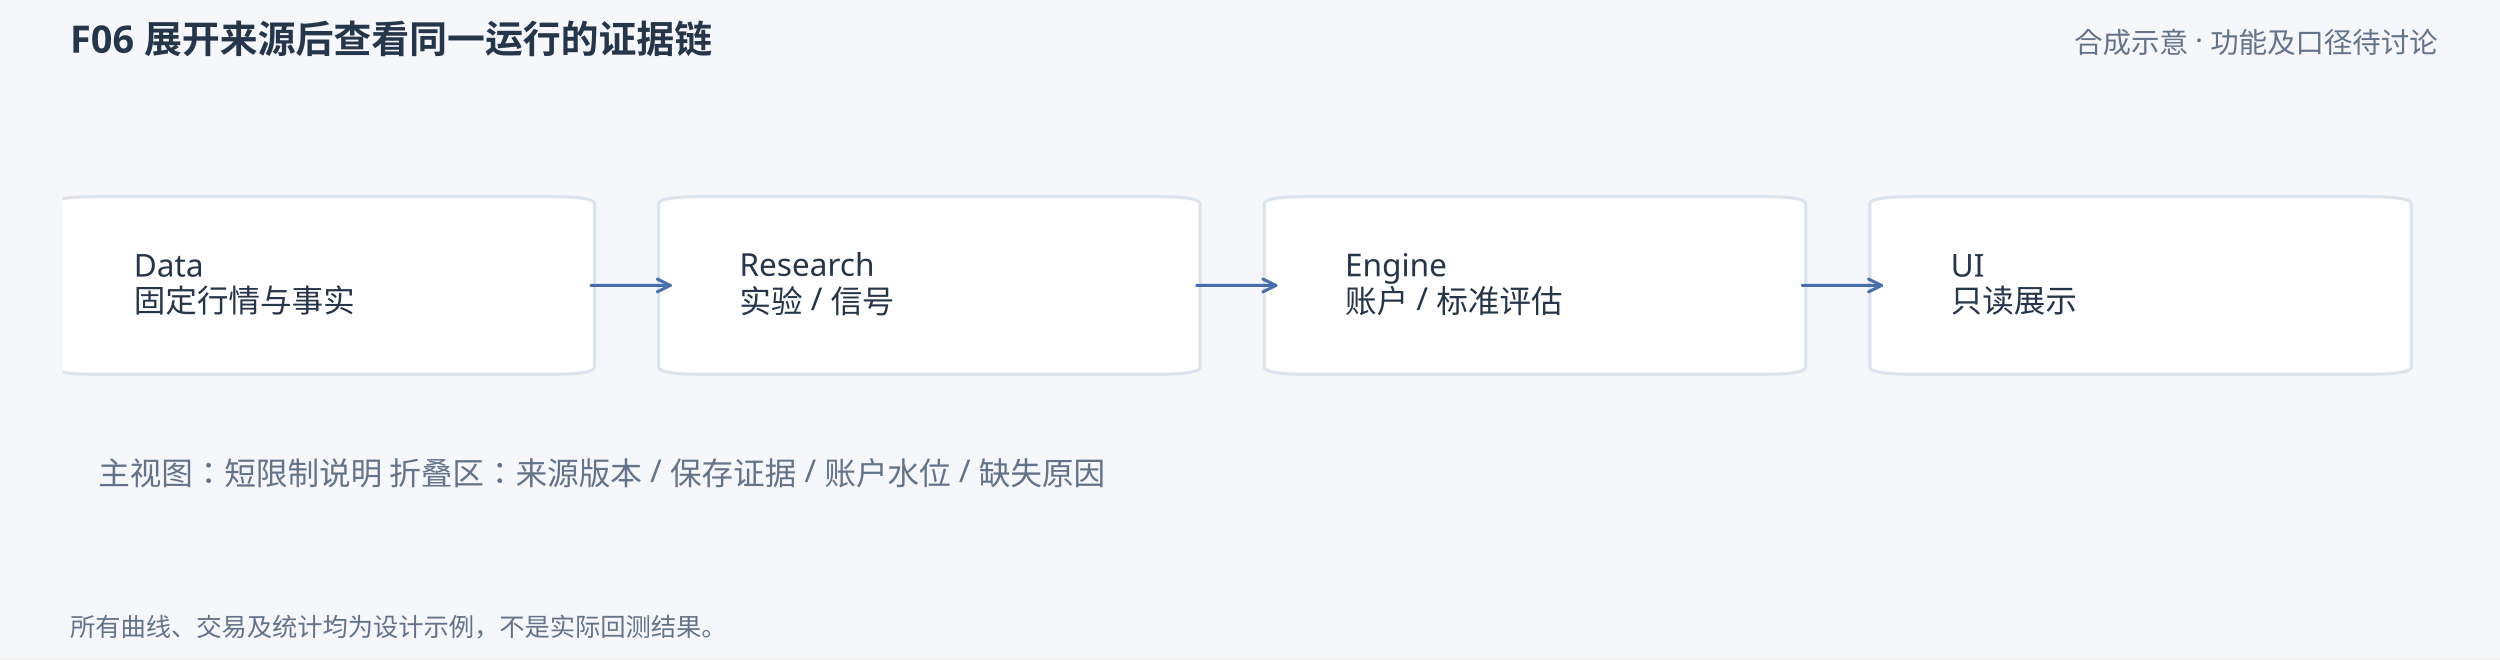
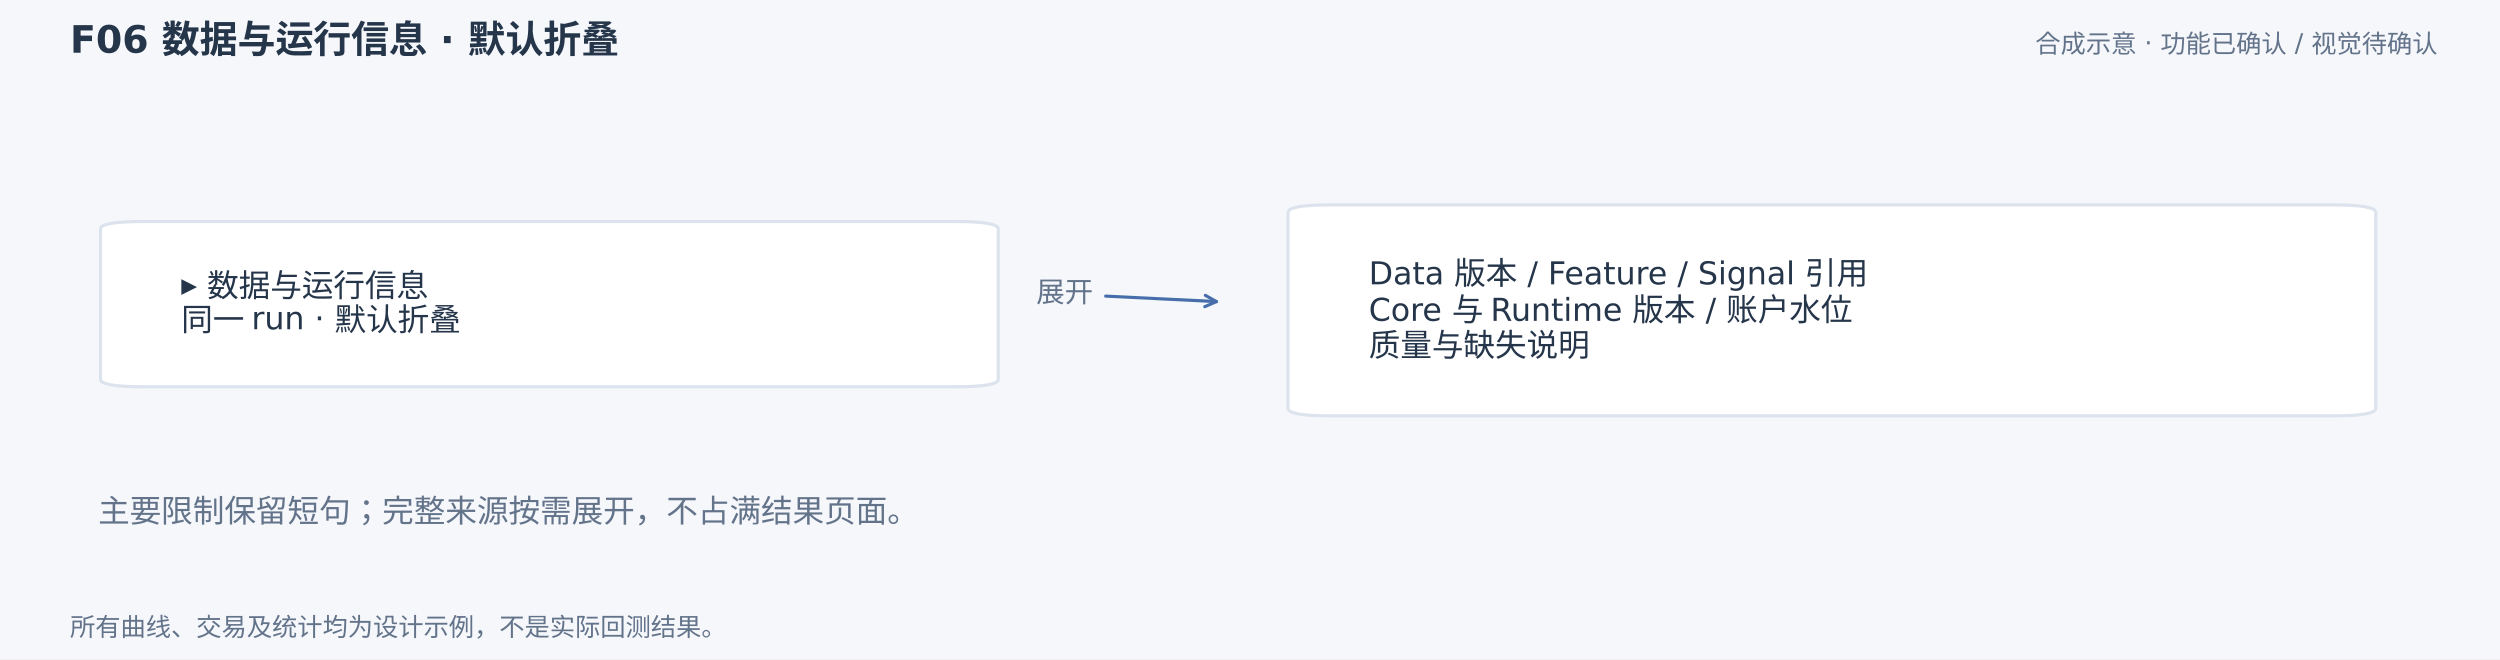
<svg xmlns="http://www.w3.org/2000/svg" width="792pt" height="208.8pt" viewBox="0 0 792 208.8" version="1.1">
  <defs>
    <style type="text/css">*{stroke-linejoin: round; stroke-linecap: butt}</style>
  </defs>
  <g id="figure_1">
    <g id="patch_1">
      <path d="M 0 208.8 L 792 208.8 L 792 0 L 0 0 z " style="fill: #f5f7fb" />
    </g>
    <g id="axes_1">
      <g id="patch_2">
-         <path d="M 30.334 118.582 L 174.794 118.582 Q 188.338 118.582 188.338 116.214 L 188.338 64.649 Q 188.338 62.281 174.794 62.281 L 30.334 62.281 Q 16.79 62.281 16.79 64.649 L 16.79 116.214 Q 16.79 118.582 30.334 118.582 z " clip-path="url(#pa793457d16)" style="fill: #ffffff; stroke: #dce3ed; stroke-linejoin: miter" />
+         <path d="M 45.382 122.528 L 302.702 122.528 Q 316.246 122.528 316.246 120.16 L 316.246 72.541 Q 316.246 70.174 302.702 70.174 L 45.382 70.174 Q 31.838 70.174 31.838 72.541 L 31.838 120.16 Q 31.838 122.528 45.382 122.528 z " clip-path="url(#pa793457d16)" style="fill: #ffffff; stroke: #dce3ed; stroke-linejoin: miter" />
      </g>
      <g id="patch_3">
-         <path d="M 222.196 118.582 L 366.656 118.582 Q 380.2 118.582 380.2 116.214 L 380.2 64.649 Q 380.2 62.281 366.656 62.281 L 222.196 62.281 Q 208.652 62.281 208.652 64.649 L 208.652 116.214 Q 208.652 118.582 222.196 118.582 z " clip-path="url(#pa793457d16)" style="fill: #ffffff; stroke: #dce3ed; stroke-linejoin: miter" />
+         <path d="M 421.582 131.736 L 739.094 131.736 Q 752.638 131.736 752.638 129.368 L 752.638 67.28 Q 752.638 64.912 739.094 64.912 L 421.582 64.912 Q 408.038 64.912 408.038 67.28 L 408.038 129.368 Q 408.038 131.736 421.582 131.736 z " clip-path="url(#pa793457d16)" style="fill: #ffffff; stroke: #dce3ed; stroke-linejoin: miter" />
+       </g>
+       <g id="text_1">
+         <text style="fill: #25354a; font: 10px 'Hiragino Sans GB', 'DejaVu Sans'" transform="translate(57.42 93.5442)">▸ 数据与运行信息</text>
+         <text style="fill: #25354a; font: 10px 'Hiragino Sans GB', 'DejaVu Sans'" transform="translate(57.42 104.7761)">同一 run · 默认折叠</text>
      </g>
      <g id="patch_4">
-         <path d="M 414.058 118.582 L 558.518 118.582 Q 572.062 118.582 572.062 116.214 L 572.062 64.649 Q 572.062 62.281 558.518 62.281 L 414.058 62.281 Q 400.514 62.281 400.514 64.649 L 400.514 116.214 Q 400.514 118.582 414.058 118.582 z " clip-path="url(#pa793457d16)" style="fill: #ffffff; stroke: #dce3ed; stroke-linejoin: miter" />
-       </g>
-       <g id="patch_5">
-         <path d="M 605.92 118.582 L 750.38 118.582 Q 763.924 118.582 763.924 116.214 L 763.924 64.649 Q 763.924 62.281 750.38 62.281 L 605.92 62.281 Q 592.376 62.281 592.376 64.649 L 592.376 116.214 Q 592.376 118.582 605.92 118.582 z " clip-path="url(#pa793457d16)" style="fill: #ffffff; stroke: #dce3ed; stroke-linejoin: miter" />
-       </g>
-       <g id="text_1">
-         <text style="font-size: 10px; font-family: 'Hiragino Sans GB'; fill: #25354a" transform="translate(42.372 87.62472)">Data</text>
-         <text style="font-size: 10px; font-family: 'Hiragino Sans GB'; fill: #25354a" transform="translate(42.372 98.85659)">固定行情与事实</text>
+         <path d="M 350.282 93.807 Q 368.379 94.7 385.359 95.539 " style="fill: none; stroke: #476eaa; stroke-linecap: round" />
+         <path d="M 381.852 93.564 L 385.359 95.539 L 381.675 97.159 " style="fill: none; stroke: #476eaa; stroke-linecap: round" />
      </g>
      <g id="text_2">
-         <text style="font-size: 10px; font-family: 'Hiragino Sans GB'; fill: #25354a" transform="translate(234.234 87.39034)">Research</text>
-         <text style="font-size: 10px; font-family: 'Hiragino Sans GB'; fill: #25354a" transform="translate(234.234 99.09097)">实验 / 信号</text>
+         <text style="fill: #63738a; font: 9px 'Hiragino Sans GB', 'DejaVu Sans'; text-anchor: start" x="328.284" y="95.693" transform="rotate(-0 328.284 95.69304)">展开</text>
      </g>
      <g id="text_3">
-         <text style="font-size: 10px; font-family: 'Hiragino Sans GB'; fill: #25354a" transform="translate(426.096 87.5205)">Engine</text>
-         <text style="font-size: 10px; font-family: 'Hiragino Sans GB'; fill: #25354a" transform="translate(426.096 99.03112)">账户 / 标准评估</text>
+         <text style="fill: #25354a; font: 10px 'Hiragino Sans GB', 'DejaVu Sans'" transform="translate(433.62 90.08298)">Data 版本 / Feature / Signal 引用</text>
+         <text style="fill: #25354a; font: 10px 'Hiragino Sans GB', 'DejaVu Sans'" transform="translate(433.62 101.6424)">Core 与 Runtime 版本 / 账户水位</text>
+         <text style="fill: #25354a; font: 10px 'Hiragino Sans GB', 'DejaVu Sans'" transform="translate(433.62 112.8742)">质量与缺失说明</text>
      </g>
      <g id="text_4">
-         <text style="font-size: 10px; font-family: 'Hiragino Sans GB'; fill: #25354a" transform="translate(617.958 87.62472)">UI</text>
-         <text style="font-size: 10px; font-family: 'Hiragino Sans GB'; fill: #25354a" transform="translate(617.958 98.85659)">只读展示</text>
-       </g>
-       <g id="patch_6">
-         <path d="M 187.33 90.431 Q 200.377 90.431 212.307 90.431 " style="fill: none; stroke: #476eaa; stroke-linecap: round" />
-         <path d="M 208.307 88.431 L 212.307 90.431 L 208.307 92.431 " style="fill: none; stroke: #476eaa; stroke-linecap: round" />
-       </g>
-       <g id="patch_7">
-         <path d="M 379.192 90.431 Q 392.239 90.431 404.169 90.431 " style="fill: none; stroke: #476eaa; stroke-linecap: round" />
-         <path d="M 400.169 88.431 L 404.169 90.431 L 400.169 92.431 " style="fill: none; stroke: #476eaa; stroke-linecap: round" />
-       </g>
-       <g id="patch_8">
-         <path d="M 571.054 90.431 Q 584.101 90.431 596.031 90.431 " style="fill: none; stroke: #476eaa; stroke-linecap: round" />
-         <path d="M 592.031 88.431 L 596.031 90.431 L 592.031 92.431 " style="fill: none; stroke: #476eaa; stroke-linecap: round" />
-       </g>
-       <g id="text_5">
-         <text style="font-size: 10px; font-family: 'Hiragino Sans GB'; text-anchor: start; fill: #63738a" x="31.086" y="153.572" transform="rotate(-0 31.086 153.5724)">主视图：短限制说明        折叠区：来源版本 / 保存证据 / 账户水位 / 缺失原因</text>
+         <text style="fill: #63738a; font: 10px 'Hiragino Sans GB', 'DejaVu Sans'; text-anchor: start" x="31.086" y="165.411" transform="rotate(-0 31.086 165.4114)">主要限制保留短句；完整来源按需展开，不占满结果页面。</text>
      </g>
    </g>
+     <g id="text_5">
+       <text style="fill: #25354a; font: 700 12px 'Hiragino Sans GB', 'DejaVu Sans'; text-anchor: start" x="22.176" y="16.704" transform="rotate(-0 22.176 16.704)">F06  数据与运行信息 · 默认折叠</text>
+     </g>
    <g id="text_6">
-       <text style="font-weight: 700; font-size: 12px; font-family: 'Hiragino Sans GB'; text-anchor: start; fill: #25354a" x="22.176" y="16.704" transform="rotate(-0 22.176 16.704)">F06  展开来源后查看同一运行的证据链</text>
+       <text style="fill: #63738a; font: 8px 'Hiragino Sans GB', 'DejaVu Sans'; text-anchor: end" x="772.2" y="16.704" transform="rotate(-0 772.2 16.704)">合成示意 · 功能已确认 / 视觉待确认</text>
    </g>
    <g id="text_7">
-       <text style="font-size: 9px; font-family: 'Hiragino Sans GB'; text-anchor: end; fill: #63738a" x="772.2" y="16.704" transform="rotate(-0 772.2 16.704)">合成示意 · 功能及口径待讨论</text>
-     </g>
-     <g id="text_8">
-       <text style="font-size: 8px; font-family: 'Hiragino Sans GB'; text-anchor: start; fill: #63738a" x="22.176" y="201.492" transform="rotate(-0 22.176 201.492)">所有曲线、交易及统计均为设计示例，不是实际回测结果。</text>
+       <text style="fill: #63738a; font: 8px 'Hiragino Sans GB', 'DejaVu Sans'; text-anchor: start" x="22.176" y="201.492" transform="rotate(-0 22.176 201.492)">所有曲线、交易及统计均为设计示例，不是实际回测结果。</text>
    </g>
  </g>
  <defs>
    <clipPath id="pa793457d16">
      <rect x="19.8" y="41.76" width="752.4" height="131.544" />
    </clipPath>
  </defs>
</svg>
